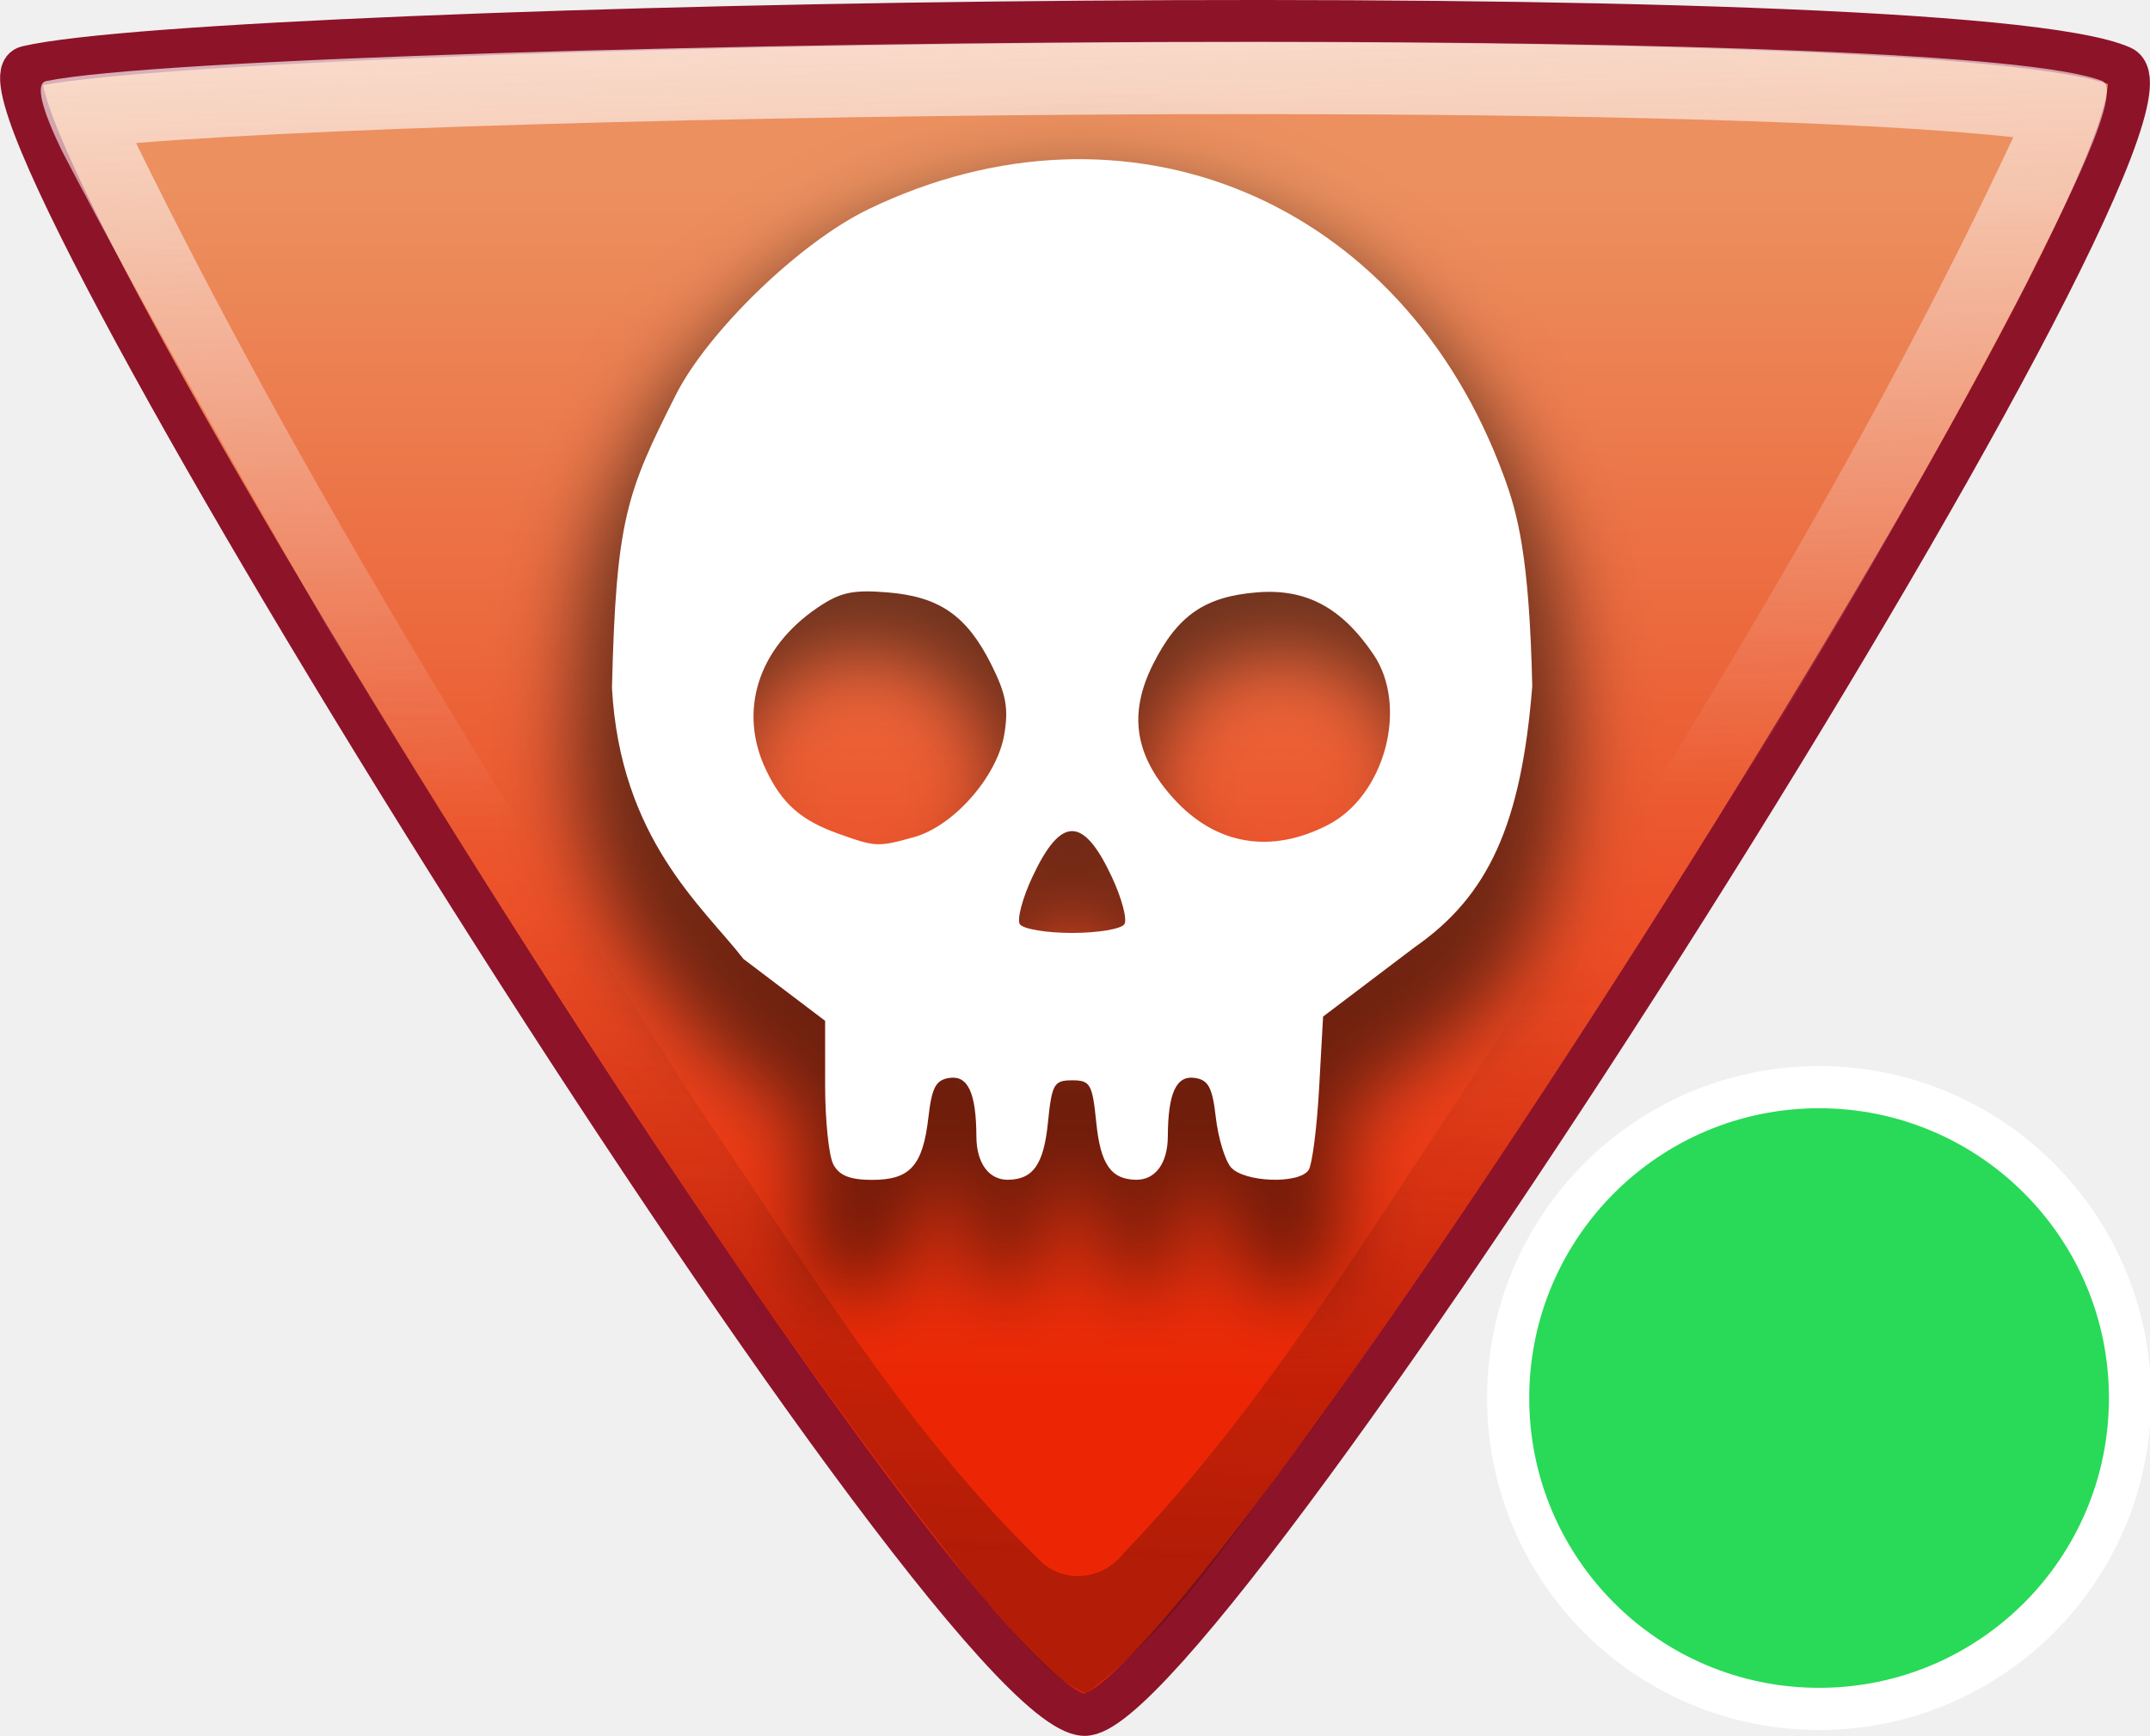
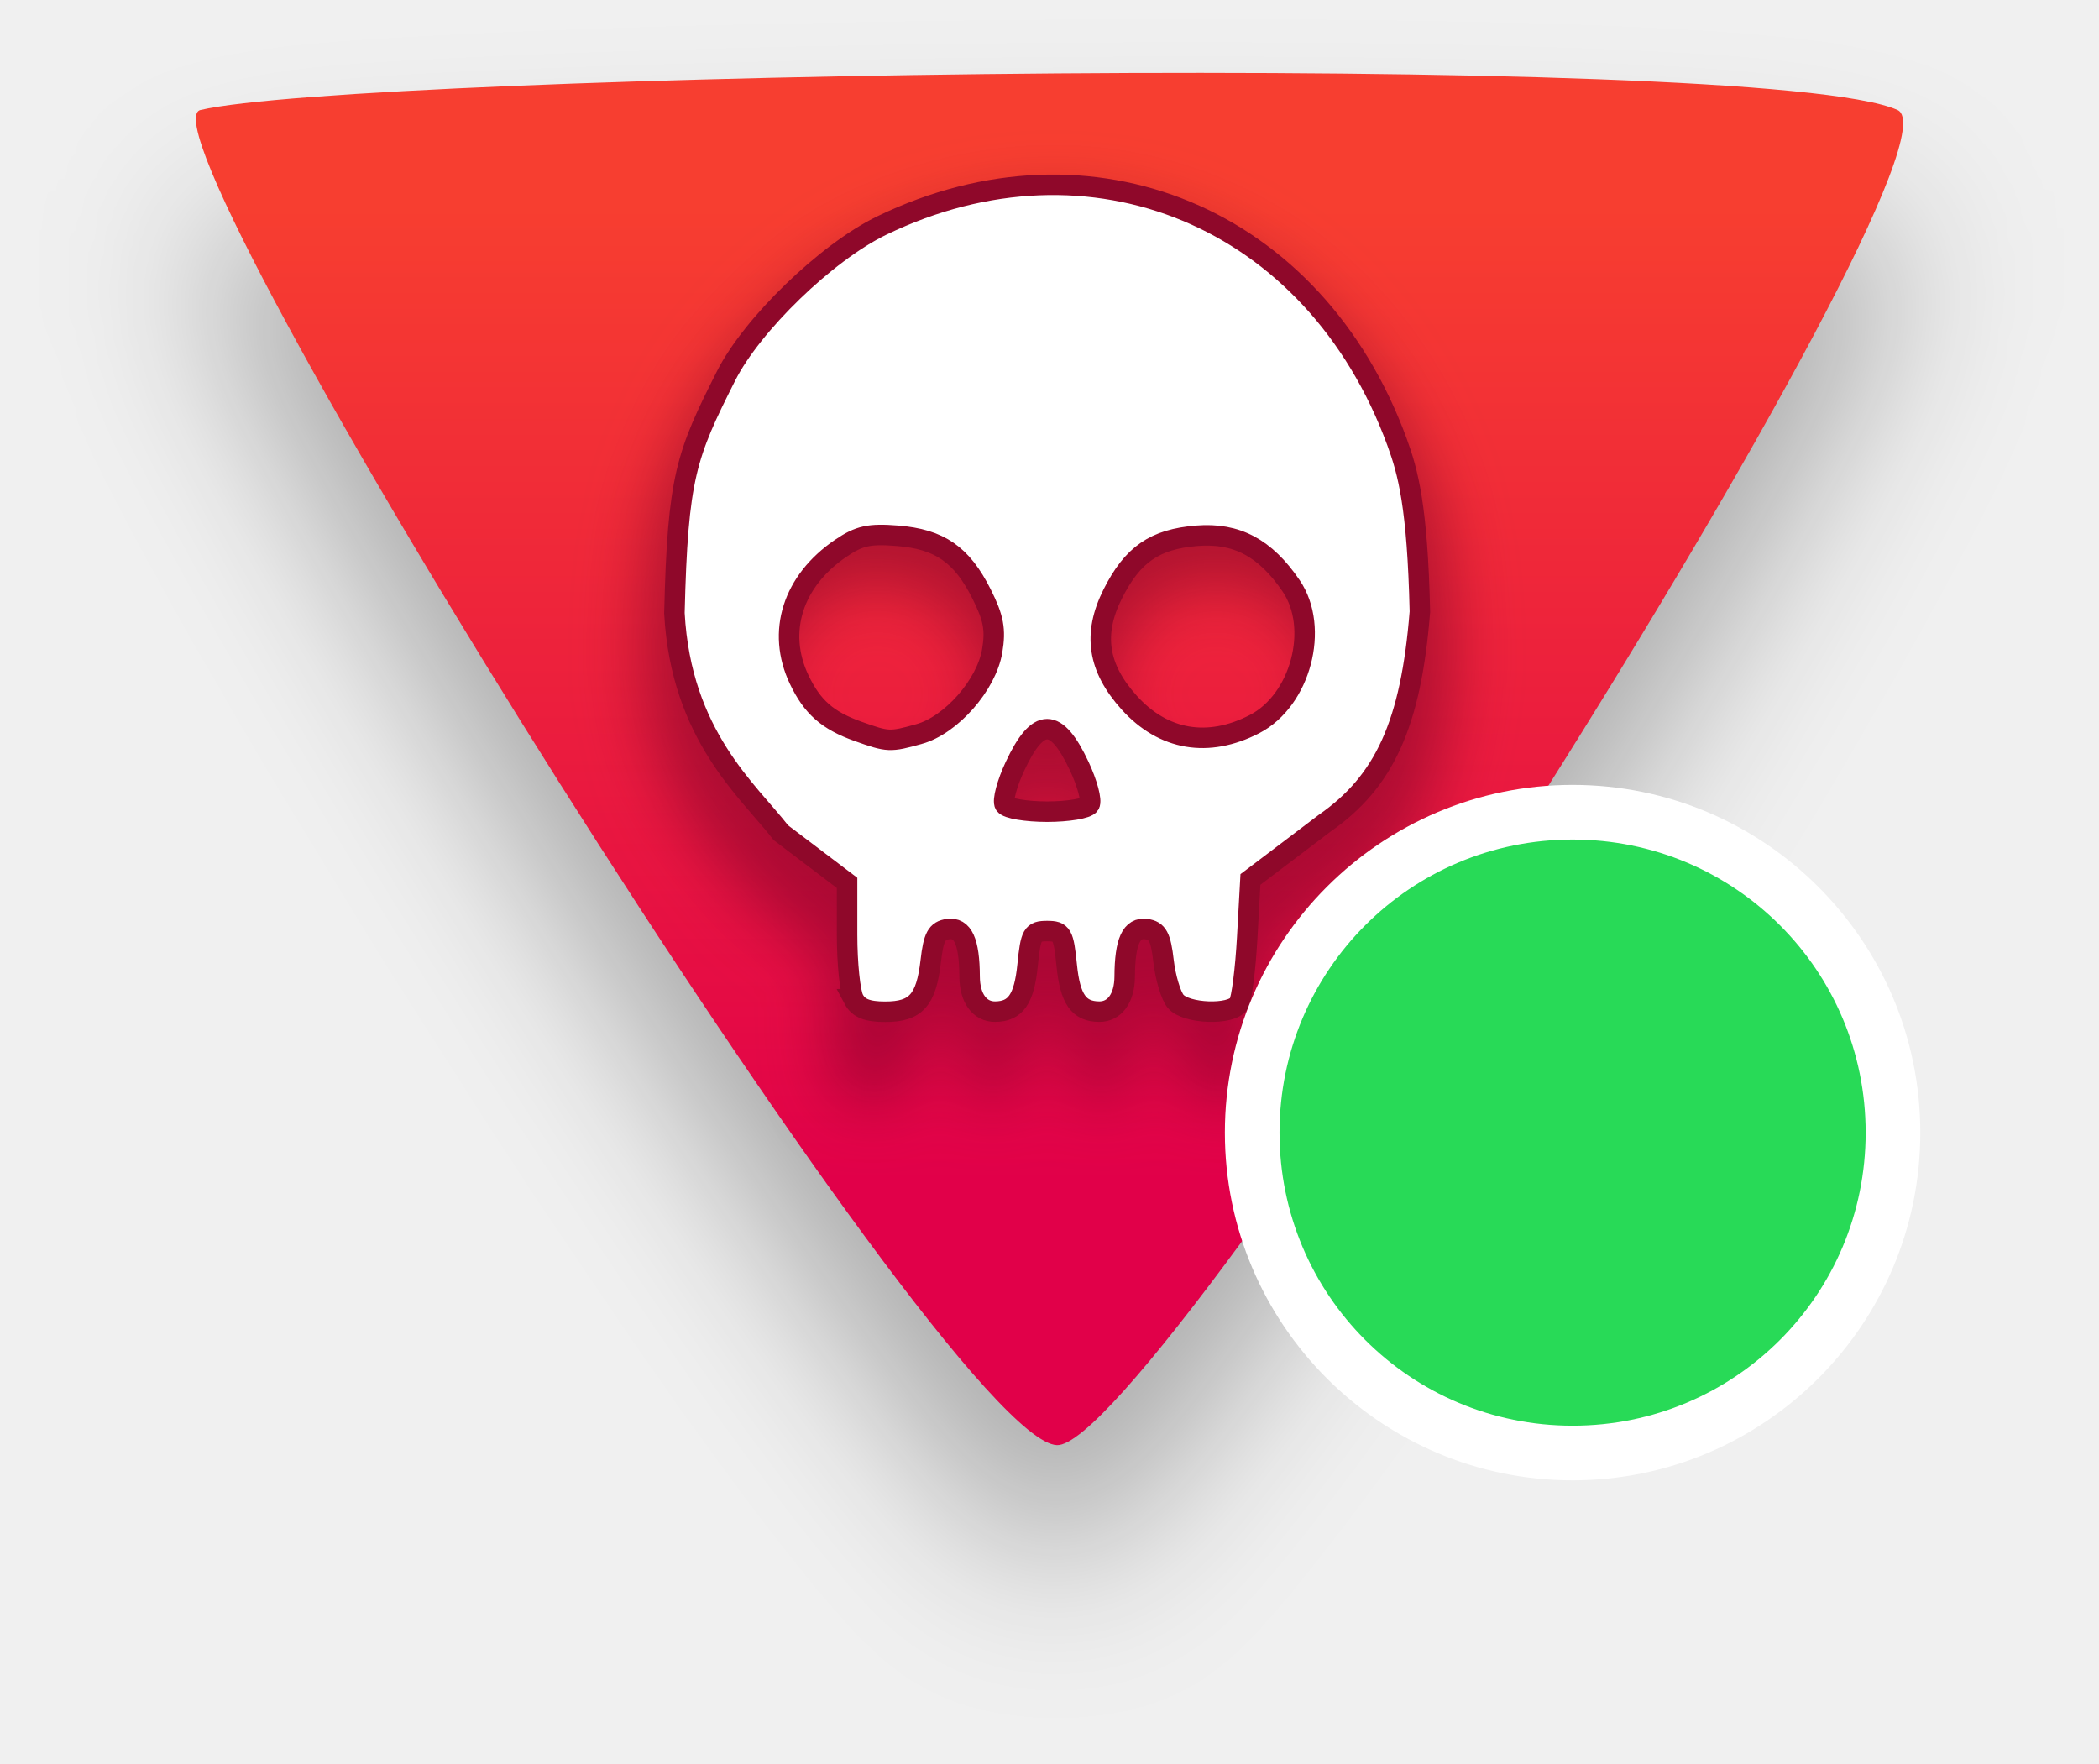
- <svg xmlns="http://www.w3.org/2000/svg" xmlns:xlink="http://www.w3.org/1999/xlink" height="54.475mm" width="67.457mm" version="1.1" id="svg82551">
-   <defs id="defs82544">
-     <linearGradient xlink:href="#linearGradient81747" id="linearGradient81741" gradientUnits="userSpaceOnUse" x1="1735.478" y1="260.049" x2="1738.552" y2="186.479" gradientTransform="translate(-1612.64,-75.44406)" />
-     <linearGradient id="linearGradient81747">
-       <stop style="stop-color:#4b0c0c;stop-opacity:0.503" offset="0" id="stop81743" />
-       <stop style="stop-color:#540d0d;stop-opacity:0" offset="1" id="stop81745" />
-     </linearGradient>
+ <svg xmlns="http://www.w3.org/2000/svg" xmlns:xlink="http://www.w3.org/1999/xlink" height="258.232" width="307.283" version="1.1" id="svg81625">
+   <defs id="defs81618">
    <filter style="color-interpolation-filters:sRGB" id="filter81388" x="-0.094" width="1.187" y="-0.084" height="1.169">
      <feGaussianBlur stdDeviation="4.259" id="feGaussianBlur81390" />
    </filter>
-     <linearGradient xlink:href="#linearGradient81735" id="linearGradient81737-0" x1="1756.115" y1="171.421" x2="1753.552" y2="77.55" gradientUnits="userSpaceOnUse" gradientTransform="translate(-1612.64,-75.44406)" />
-     <linearGradient id="linearGradient81735">
-       <stop id="stop81731" offset="0" style="stop-color:#f8d5d5;stop-opacity:0" />
-       <stop id="stop81733" offset="1" style="stop-color:#ffffff;stop-opacity:0.968" />
+     <linearGradient xlink:href="#linearGradient163376" id="linearGradient163402" gradientUnits="userSpaceOnUse" gradientTransform="rotate(-180,206.879,144.7526)" x1="256.786" y1="259.286" x2="256.786" y2="116.429" />
+     <linearGradient id="linearGradient163376">
+       <stop style="stop-color:#f73e30;stop-opacity:1" offset="0" id="stop163372" />
+       <stop style="stop-color:#e10049;stop-opacity:1" offset="1" id="stop163374" />
    </linearGradient>
-     <linearGradient xlink:href="#linearGradient81535" id="linearGradient81723" gradientUnits="userSpaceOnUse" gradientTransform="rotate(-180,193.7979,140.6664)" x1="256.786" y1="259.286" x2="256.786" y2="116.429" />
-     <linearGradient id="linearGradient81535">
-       <stop id="stop81531" offset="0" style="stop-color:#ec905f;stop-opacity:1" />
-       <stop id="stop81533" offset="1" style="stop-color:#ec2604;stop-opacity:1" />
-     </linearGradient>
+     <filter style="color-interpolation-filters:sRGB" id="filter246257" x="-0.115" width="1.229" y="-0.143" height="1.285">
+       <feGaussianBlur stdDeviation="11.947" id="feGaussianBlur246259" />
+     </filter>
  </defs>
-   <g id="desktop" transform="translate(682.4334,-944.3729)" />
-   <path id="path81713" d="m 251.625,7.932 c -19.942,-8.896 -225.6,-5.38 -248.442,0 -10.673,2.514 108.924,194.853 125.387,195.454 14.214,0.518 134.952,-190.147 123.055,-195.454 z" style="fill:url(#linearGradient81723);fill-opacity:1;fill-rule:evenodd;stroke:#8d1329;stroke-width:5;stroke-linecap:butt;stroke-linejoin:miter;stroke-miterlimit:4;stroke-dasharray:none;stroke-opacity:1" />
-   <path style="opacity:0.711;fill:url(#linearGradient81737-0);fill-opacity:1;fill-rule:evenodd;stroke:none;stroke-width:5;stroke-linecap:butt;stroke-linejoin:miter;stroke-miterlimit:4;stroke-dasharray:none;stroke-opacity:1" d="m 149.258,4.956 c -61.777,-0.026 -131.155,2.062 -143.766,4.658 -1.35,0.278 -0.563,3.279 1.844,8.266 9.99,19.239 22.24,40.325 31.506,56.565 23.977,39.383 49.009,79.263 77.898,115.271 3.679,3.884 7.049,8.97 12.047,11.141 11.225,-8.245 18.538,-20.821 27.043,-31.607 30.599,-43.484 59.81,-88.331 84.415,-135.522 1.962,-4.243 11.963,-22.731 9.073,-24.113 -8.562,-3.338 -52.012,-4.638 -100.061,-4.658 z m 0.225,8.578 c 37.33,0.019 71.764,0.816 89.264,2.738 -17.826,38.17 -40.349,73.957 -62.783,109.545 -13.463,20.013 -25.993,41.031 -42.799,58.479 -2.663,3.34 -7.498,3.592 -10.326,0.309 C 106.773,168.857 95.137,149.26 82.504,130.798 58.843,93.809 35.473,56.431 16.133,16.962 c 24.706,-1.997 81.674,-3.454 133.35,-3.428 z" id="path81715" />
-   <path transform="matrix(1.084758,0,0,1.08344,-155.3986,-137.8606)" id="path81719" d="m 232.147,266.626 c -0.538,-1.005 -0.978,-5.25 -0.978,-9.432 v -7.605 l -9.683,-7.338 c -4.798,-6.183 -14.615,-14.243 -15.593,-32.155 0.488,-20.029 1.736,-23.166 7.564,-34.732 3.761,-7.465 14.636,-18.069 22.815,-22.02 30.494,-14.732 63.302,-1.357 75.41,31.709 1.6,4.371 2.991,9.392 3.344,24.837 -1.305,16.421 -5.195,24.883 -13.94,30.964 l -10.865,8.231 -0.472,8.503 c -0.26,4.677 -0.816,9.035 -1.237,9.684 -1.117,1.726 -7.732,1.48 -9.245,-0.343 -0.696,-0.838 -1.492,-3.496 -1.769,-5.905 -0.408,-3.547 -0.885,-4.435 -2.507,-4.666 -2.189,-0.312 -3.158,1.804 -3.181,6.947 -0.014,3.159 -1.471,5.157 -3.745,5.135 -2.986,-0.029 -4.242,-1.826 -4.74,-6.782 -0.461,-4.584 -0.706,-5.014 -2.866,-5.014 -2.16,0 -2.405,0.43 -2.866,5.014 -0.498,4.955 -1.754,6.752 -4.74,6.782 -2.274,0.022 -3.731,-1.975 -3.745,-5.135 -0.023,-5.143 -0.992,-7.259 -3.181,-6.947 -1.622,0.231 -2.099,1.119 -2.507,4.666 -0.661,5.749 -2.169,7.43 -6.665,7.43 -2.622,0 -3.902,-0.507 -4.608,-1.828 z m 34.513,-28.504 c 0.354,-0.573 -0.321,-3.103 -1.501,-5.621 -3.381,-7.219 -6.02,-7.219 -9.402,0 -1.18,2.518 -1.855,5.048 -1.501,5.621 0.354,0.573 3.145,1.042 6.201,1.042 3.057,0 5.847,-0.469 6.201,-1.042 z M 241.705,227.803 c 4.699,-1.305 9.864,-7.177 10.708,-12.175 0.527,-3.117 0.21,-4.815 -1.552,-8.328 -2.905,-5.791 -6.145,-8.033 -12.331,-8.529 -4.114,-0.33 -5.581,-0.006 -8.284,1.831 -7.038,4.784 -9.403,12.234 -6.097,19.202 1.916,4.038 4.148,6.008 8.61,7.599 4.424,1.578 4.666,1.589 8.945,0.4 z m 49.116,-1.46 c 6.741,-3.486 9.549,-14.07 5.365,-20.224 -3.791,-5.577 -7.992,-7.814 -13.801,-7.348 -6.186,0.497 -9.426,2.738 -12.331,8.529 -2.941,5.862 -2.186,10.809 2.427,15.915 4.991,5.524 11.544,6.642 18.34,3.128 z" style="opacity:0.535;fill:#000000;stroke-width:0.922;filter:url(#filter81388)" />
-   <path style="fill:#ffffff;stroke-width:1" d="m 98.824,138.114 c -0.538,-1.005 -0.978,-5.25 -0.978,-9.432 v -7.605 l -9.683,-7.338 c -4.798,-6.183 -14.615,-14.243 -15.593,-32.155 0.488,-20.029 1.736,-23.166 7.564,-34.732 3.761,-7.465 14.636,-18.069 22.815,-22.02 30.494,-14.732 63.302,-1.357 75.409,31.709 1.6,4.371 2.991,9.392 3.344,24.837 -1.305,16.421 -5.195,24.883 -13.94,30.964 l -10.865,8.231 -0.472,8.503 c -0.26,4.677 -0.816,9.035 -1.237,9.684 -1.117,1.726 -7.732,1.48 -9.245,-0.343 -0.696,-0.838 -1.492,-3.496 -1.769,-5.905 -0.408,-3.547 -0.885,-4.435 -2.507,-4.666 -2.189,-0.312 -3.158,1.804 -3.181,6.947 -0.014,3.159 -1.471,5.157 -3.745,5.135 -2.986,-0.029 -4.242,-1.826 -4.74,-6.782 -0.461,-4.584 -0.706,-5.014 -2.866,-5.014 -2.159,0 -2.405,0.43 -2.866,5.014 -0.498,4.955 -1.754,6.752 -4.74,6.782 -2.274,0.022 -3.731,-1.975 -3.745,-5.135 -0.023,-5.143 -0.992,-7.259 -3.181,-6.947 -1.622,0.231 -2.099,1.119 -2.507,4.666 -0.661,5.749 -2.169,7.43 -6.665,7.43 -2.622,0 -3.902,-0.507 -4.608,-1.828 z m 34.513,-28.504 c 0.354,-0.573 -0.321,-3.103 -1.501,-5.621 -3.381,-7.219 -6.021,-7.219 -9.402,0 -1.18,2.518 -1.855,5.048 -1.501,5.621 0.354,0.573 3.145,1.042 6.202,1.042 3.057,0 5.847,-0.469 6.202,-1.042 z m -24.955,-10.32 c 4.699,-1.305 9.864,-7.177 10.708,-12.175 0.527,-3.117 0.21,-4.815 -1.552,-8.328 -2.905,-5.791 -6.145,-8.033 -12.331,-8.529 -4.114,-0.33 -5.581,-0.006 -8.284,1.831 -7.038,4.784 -9.403,12.234 -6.097,19.202 1.916,4.038 4.148,6.008 8.61,7.599 4.424,1.578 4.666,1.589 8.945,0.4 z m 49.116,-1.46 c 6.741,-3.486 9.549,-14.07 5.365,-20.224 -3.791,-5.577 -7.992,-7.814 -13.801,-7.348 -6.186,0.497 -9.426,2.738 -12.331,8.529 -2.941,5.862 -2.186,10.809 2.427,15.915 4.991,5.524 11.544,6.642 18.34,3.128 z" id="path81721" />
-   <path id="path81739" d="m 149.258,4.956 c -61.777,-0.026 -131.155,2.062 -143.766,4.658 1.712,15.867 24.679,48.699 34.065,65.188 23.977,39.383 48.295,78.906 77.184,114.914 3.679,3.884 7.049,8.97 12.047,11.141 11.225,-8.245 18.538,-20.821 27.043,-31.607 30.599,-43.484 59.364,-88.42 83.969,-135.611 1.962,-4.243 12.409,-22.642 9.52,-24.023 -8.562,-3.338 -52.012,-4.638 -100.061,-4.658 z m 0.225,8.578 c 37.33,0.019 71.764,0.816 89.264,2.738 -17.826,38.17 -40.349,73.957 -62.783,109.545 -13.463,20.013 -25.993,41.031 -42.799,58.479 -2.663,3.34 -7.498,3.592 -10.326,0.309 C 106.773,168.857 95.137,149.26 82.504,130.798 58.843,93.809 35.473,56.431 16.133,16.962 c 24.706,-1.997 81.674,-3.454 133.35,-3.428 z" style="opacity:0.711;fill:url(#linearGradient81741);fill-opacity:1;fill-rule:evenodd;stroke:none;stroke-width:5;stroke-linecap:butt;stroke-linejoin:miter;stroke-miterlimit:4;stroke-dasharray:none;stroke-opacity:1" />
-   <circle r="36.871" cy="165.817" cx="215.714" id="circle82496" style="opacity:1;fill:#28da57;fill-opacity:1;stroke:#ffffff;stroke-width:5;stroke-linecap:round;stroke-miterlimit:4;stroke-dasharray:none;stroke-dashoffset:0;stroke-opacity:1" />
+   <g id="desktop" transform="translate(142.3536,-720.5447)" />
+   <path id="path246269" d="m 277.787,34.105 c -19.942,-8.896 -225.6,-5.38 -248.442,0 -10.673,2.514 108.924,194.853 125.387,195.454 14.214,0.518 134.952,-190.147 123.055,-195.454 z" style="fill:#000000;fill-opacity:0.288;fill-rule:evenodd;stroke:none;stroke-width:5;stroke-linecap:butt;stroke-linejoin:miter;stroke-miterlimit:4;stroke-dasharray:none;stroke-opacity:1;filter:url(#filter246257)" />
+   <path style="fill:url(#linearGradient163402);fill-opacity:1;fill-rule:evenodd;stroke:none;stroke-width:5;stroke-linecap:butt;stroke-linejoin:miter;stroke-miterlimit:4;stroke-dasharray:none;stroke-opacity:1" d="m 277.787,16.105 c -19.942,-8.896 -225.6,-5.38 -248.442,0 -10.673,2.514 108.924,194.853 125.387,195.454 14.214,0.518 134.952,-190.147 123.055,-195.454 z" id="path163378" />
+   <path style="opacity:0.535;fill:#790027;fill-opacity:1;stroke-width:0.922;filter:url(#filter81388)" d="m 232.147,266.626 c -0.538,-1.005 -0.978,-5.25 -0.978,-9.432 v -7.605 l -9.683,-7.338 c -4.798,-6.183 -14.615,-14.243 -15.593,-32.155 0.488,-20.029 1.736,-23.166 7.564,-34.732 3.761,-7.465 14.636,-18.069 22.815,-22.02 30.494,-14.732 63.302,-1.357 75.41,31.709 1.6,4.371 2.991,9.392 3.344,24.837 -1.305,16.421 -5.195,24.883 -13.94,30.964 l -10.865,8.231 -0.472,8.503 c -0.26,4.677 -0.816,9.035 -1.237,9.684 -1.117,1.726 -7.732,1.48 -9.245,-0.343 -0.696,-0.838 -1.492,-3.496 -1.769,-5.905 -0.408,-3.547 -0.885,-4.435 -2.507,-4.666 -2.189,-0.312 -3.158,1.804 -3.181,6.947 -0.014,3.159 -1.471,5.157 -3.745,5.135 -2.986,-0.029 -4.242,-1.826 -4.74,-6.782 -0.461,-4.584 -0.706,-5.014 -2.866,-5.014 -2.16,0 -2.405,0.43 -2.866,5.014 -0.498,4.955 -1.754,6.752 -4.74,6.782 -2.274,0.022 -3.731,-1.975 -3.745,-5.135 -0.023,-5.143 -0.992,-7.259 -3.181,-6.947 -1.622,0.231 -2.099,1.119 -2.507,4.666 -0.661,5.749 -2.169,7.43 -6.665,7.43 -2.622,0 -3.902,-0.507 -4.608,-1.828 z m 34.513,-28.504 c 0.354,-0.573 -0.321,-3.103 -1.501,-5.621 -3.381,-7.219 -6.02,-7.219 -9.402,0 -1.18,2.518 -1.855,5.048 -1.501,5.621 0.354,0.573 3.145,1.042 6.201,1.042 3.057,0 5.847,-0.469 6.201,-1.042 z M 241.705,227.803 c 4.699,-1.305 9.864,-7.177 10.708,-12.175 0.527,-3.117 0.21,-4.815 -1.552,-8.328 -2.905,-5.791 -6.145,-8.033 -12.331,-8.529 -4.114,-0.33 -5.581,-0.006 -8.284,1.831 -7.038,4.784 -9.403,12.234 -6.097,19.202 1.916,4.038 4.148,6.008 8.61,7.599 4.424,1.578 4.666,1.589 8.945,0.4 z m 49.116,-1.46 c 6.741,-3.486 9.549,-14.07 5.365,-20.224 -3.791,-5.577 -7.992,-7.814 -13.801,-7.348 -6.186,0.497 -9.426,2.738 -12.331,8.529 -2.941,5.862 -2.186,10.809 2.427,15.915 4.991,5.524 11.544,6.642 18.34,3.128 z" id="path163436" transform="matrix(1.084758,0,0,1.08344,-129.2364,-129.6882)" />
+   <path id="path163438" d="m 124.986,146.287 c -0.538,-1.005 -0.978,-5.25 -0.978,-9.432 v -7.605 l -9.683,-7.338 c -4.798,-6.183 -14.615,-14.243 -15.593,-32.155 0.488,-20.029 1.736,-23.166 7.564,-34.732 3.761,-7.465 14.636,-18.069 22.815,-22.02 30.494,-14.732 63.302,-1.357 75.409,31.709 1.6,4.371 2.991,9.392 3.344,24.837 -1.305,16.421 -5.195,24.883 -13.94,30.964 l -10.865,8.231 -0.472,8.503 c -0.26,4.677 -0.816,9.035 -1.237,9.684 -1.117,1.726 -7.732,1.48 -9.245,-0.343 -0.696,-0.838 -1.492,-3.496 -1.769,-5.905 -0.408,-3.547 -0.885,-4.435 -2.507,-4.666 -2.189,-0.312 -3.158,1.804 -3.181,6.947 -0.014,3.159 -1.471,5.157 -3.745,5.135 -2.986,-0.029 -4.242,-1.826 -4.74,-6.782 -0.461,-4.584 -0.706,-5.014 -2.866,-5.014 -2.159,0 -2.405,0.43 -2.866,5.014 -0.498,4.955 -1.754,6.752 -4.74,6.782 -2.274,0.022 -3.731,-1.975 -3.745,-5.135 -0.023,-5.143 -0.992,-7.259 -3.181,-6.947 -1.622,0.231 -2.099,1.119 -2.507,4.666 -0.661,5.749 -2.169,7.43 -6.665,7.43 -2.622,0 -3.902,-0.507 -4.608,-1.828 z m 34.513,-28.504 c 0.354,-0.573 -0.321,-3.103 -1.501,-5.621 -3.381,-7.219 -6.021,-7.219 -9.402,0 -1.18,2.518 -1.855,5.048 -1.501,5.621 0.354,0.573 3.145,1.042 6.202,1.042 3.057,0 5.847,-0.469 6.202,-1.042 z m -24.955,-10.32 c 4.699,-1.305 9.864,-7.177 10.708,-12.175 0.527,-3.117 0.21,-4.815 -1.552,-8.328 -2.905,-5.791 -6.145,-8.033 -12.331,-8.529 -4.114,-0.33 -5.581,-0.006 -8.284,1.831 -7.038,4.784 -9.403,12.234 -6.097,19.202 1.916,4.038 4.148,6.008 8.61,7.599 4.424,1.578 4.666,1.589 8.945,0.4 z m 49.116,-1.46 c 6.741,-3.486 9.549,-14.07 5.365,-20.224 -3.791,-5.577 -7.992,-7.814 -13.801,-7.348 -6.186,0.497 -9.426,2.738 -12.331,8.529 -2.941,5.862 -2.186,10.809 2.427,15.915 4.991,5.524 11.544,6.642 18.34,3.128 z" style="fill:#ffffff;stroke:#8f082a;stroke-width:3;stroke-miterlimit:4;stroke-dasharray:none;stroke-opacity:1" />
+   <g transform="translate(-109.0494,-463.2716)" id="g246319">
+     <circle r="46.905" cy="629.08" cx="339.268" id="circle246315" style="opacity:1;fill:#28da57;fill-opacity:1;stroke:none;stroke-width:8;stroke-linecap:round;stroke-miterlimit:4;stroke-dasharray:none;stroke-dashoffset:0;stroke-opacity:1" />
+     <path id="path246317" d="m 339.268,578.176 c -28.066,0 -50.904,22.838 -50.904,50.904 0,28.066 22.838,50.904 50.904,50.904 28.066,0 50.904,-22.838 50.904,-50.904 0,-28.066 -22.838,-50.904 -50.904,-50.904 z m 0,8 c 23.743,0 42.904,19.161 42.904,42.904 0,23.743 -19.161,42.904 -42.904,42.904 -23.743,0 -42.904,-19.161 -42.904,-42.904 0,-23.743 19.161,-42.904 42.904,-42.904 z" style="color:#000000;font-style:normal;font-variant:normal;font-weight:normal;font-stretch:normal;font-size:medium;line-height:normal;font-family:sans-serif;font-variant-ligatures:normal;font-variant-position:normal;font-variant-caps:normal;font-variant-numeric:normal;font-variant-alternates:normal;font-feature-settings:normal;text-indent:0;text-align:start;text-decoration:none;text-decoration-line:none;text-decoration-style:solid;text-decoration-color:#000000;letter-spacing:normal;word-spacing:normal;text-transform:none;writing-mode:lr-tb;direction:ltr;text-orientation:mixed;dominant-baseline:auto;baseline-shift:baseline;text-anchor:start;white-space:normal;shape-padding:0;clip-rule:nonzero;display:inline;overflow:visible;visibility:visible;opacity:1;isolation:auto;mix-blend-mode:normal;color-interpolation:sRGB;color-interpolation-filters:linearRGB;solid-color:#000000;solid-opacity:1;vector-effect:none;fill:#ffffff;fill-opacity:1;fill-rule:nonzero;stroke:none;stroke-width:8;stroke-linecap:round;stroke-linejoin:miter;stroke-miterlimit:4;stroke-dasharray:none;stroke-dashoffset:0;stroke-opacity:1;color-rendering:auto;image-rendering:auto;shape-rendering:auto;text-rendering:auto;enable-background:accumulate" />
+   </g>
</svg>
